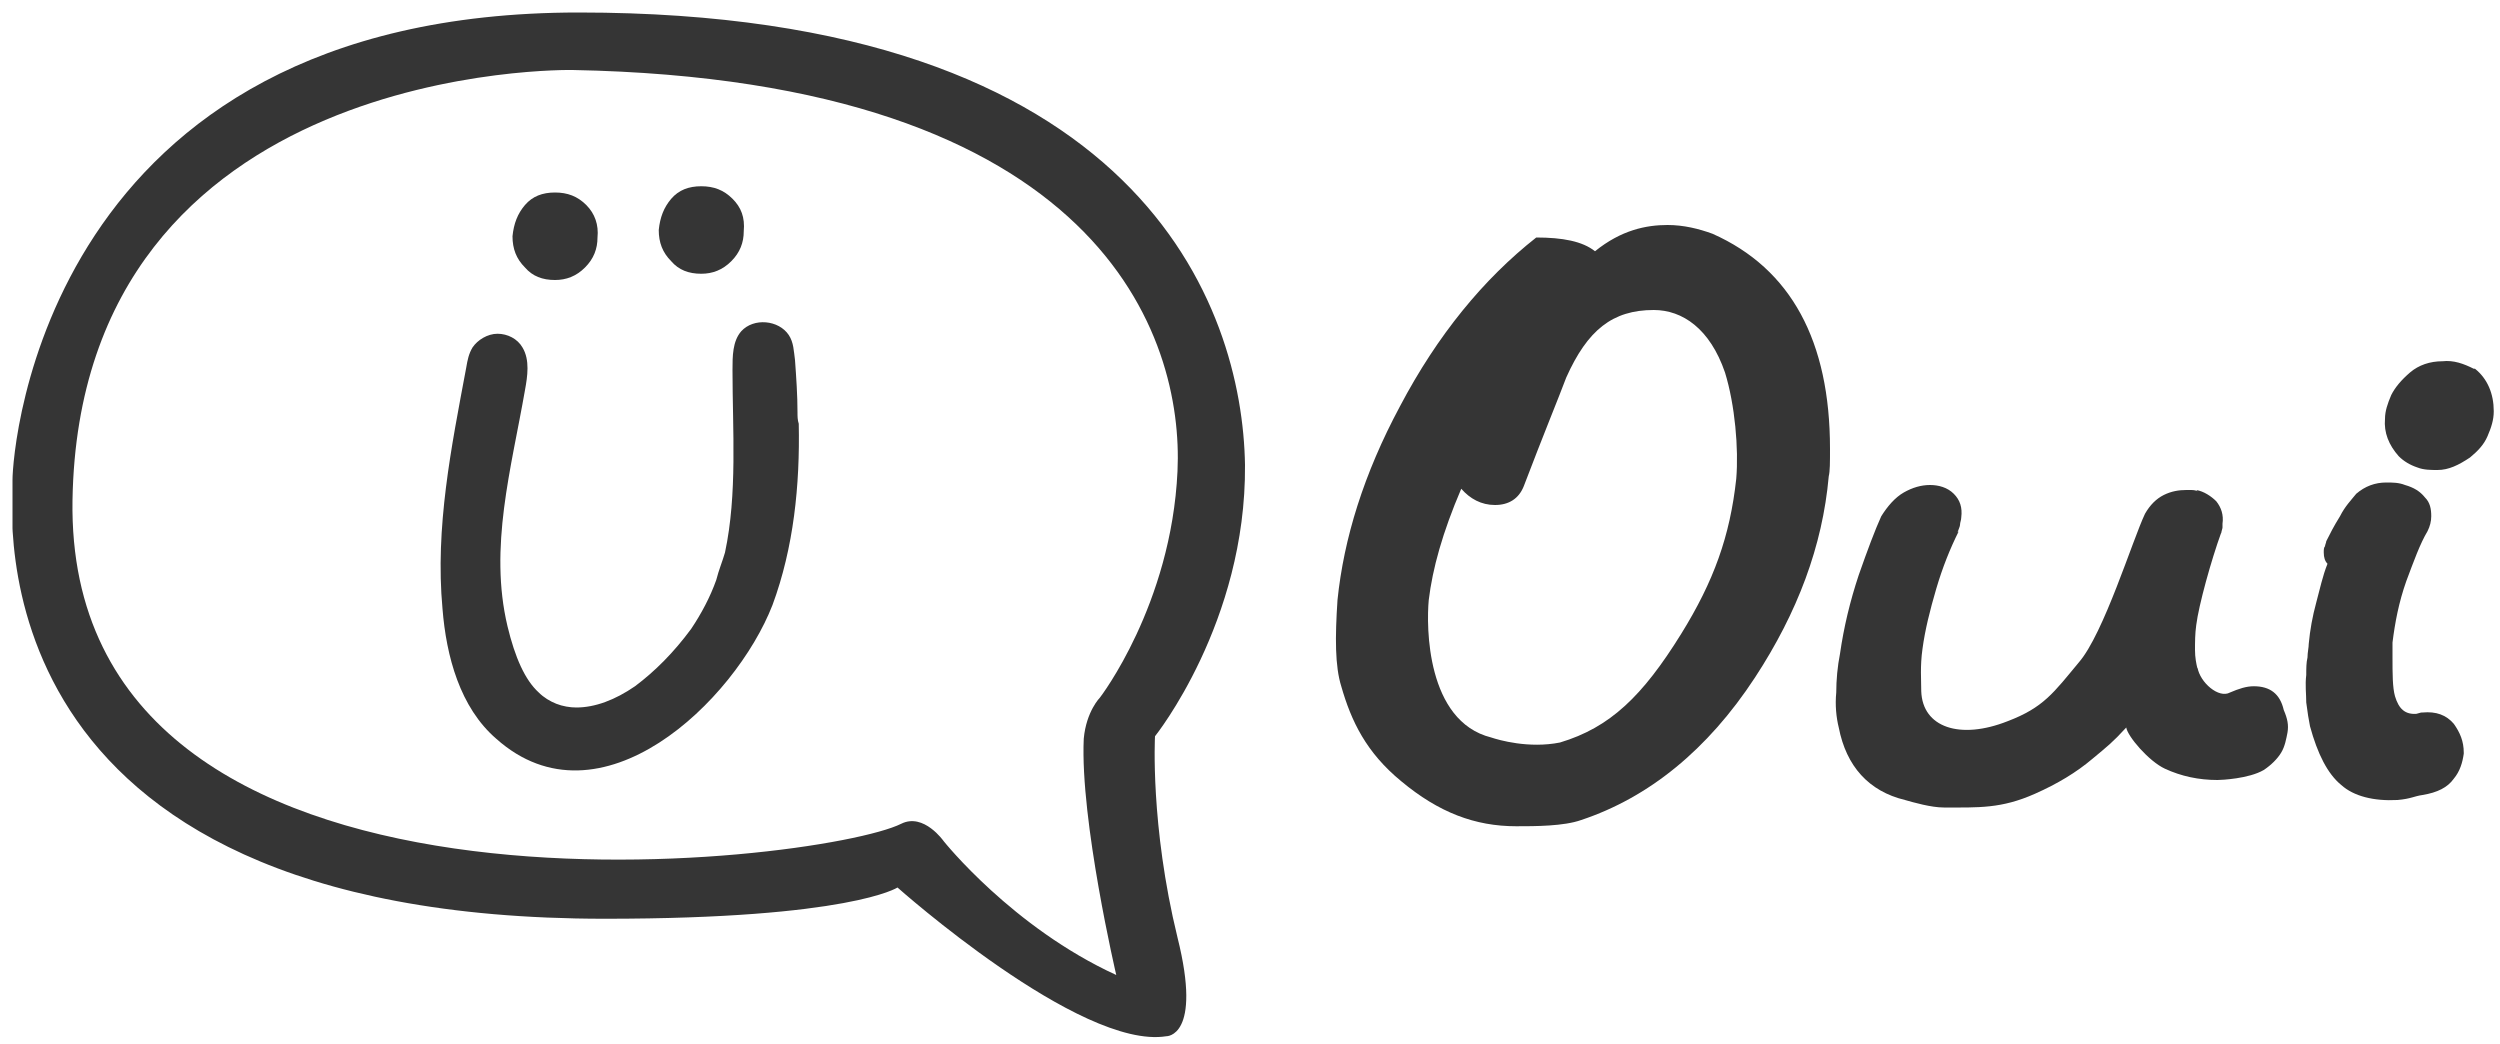
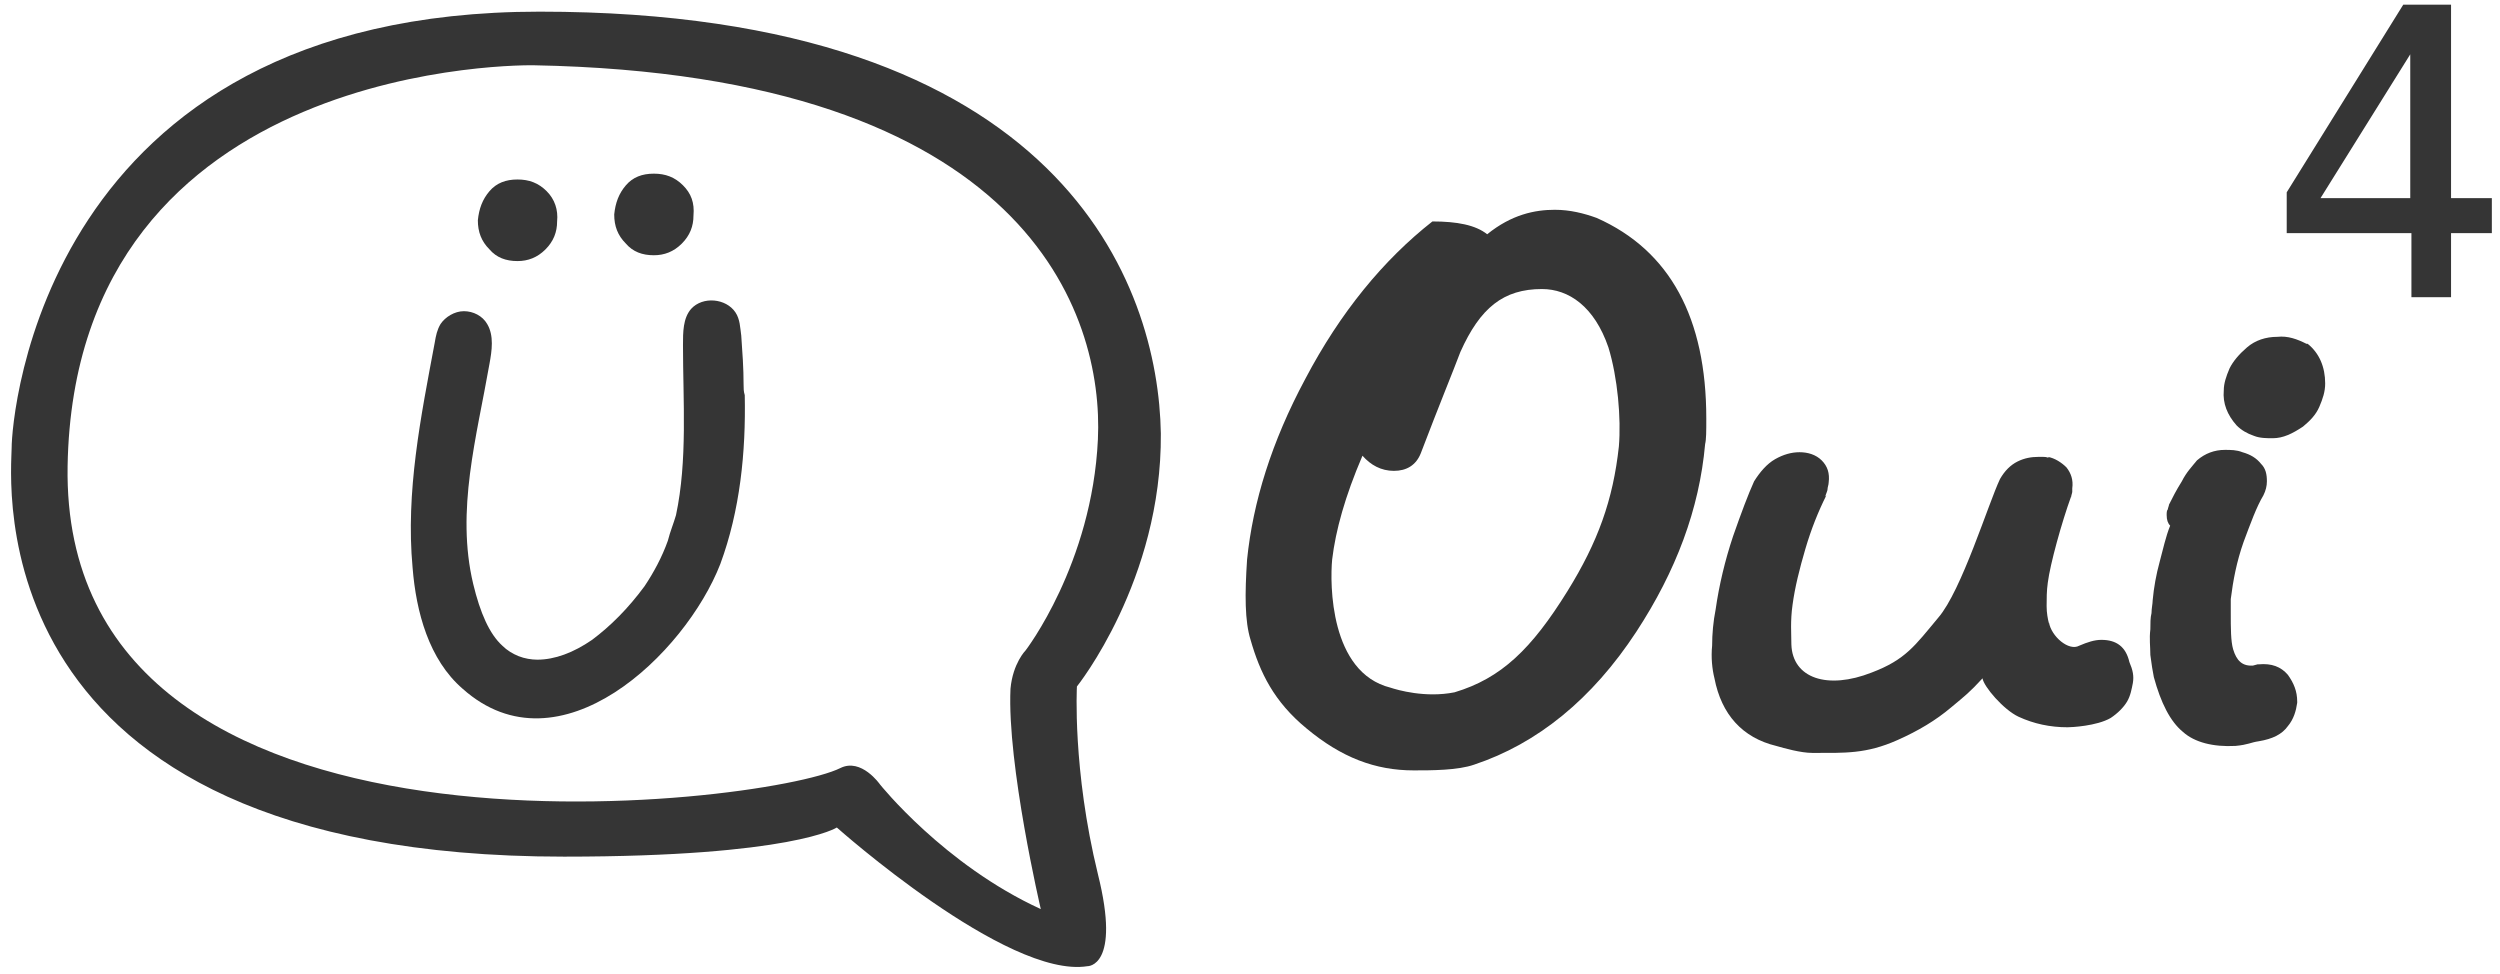
- <svg xmlns="http://www.w3.org/2000/svg" xmlns:xlink="http://www.w3.org/1999/xlink" version="1.1" id="Capa_1" x="0px" y="0px" viewBox="0 0 200 83.5" style="enable-background:new 0 0 200 83.5;" xml:space="preserve">
+ <svg xmlns="http://www.w3.org/2000/svg" xmlns:xlink="http://www.w3.org/1999/xlink" version="1.1" id="Capa_1" x="0px" y="0px" viewBox="0 0 214.5 83.5" style="enable-background:new 0 0 214.5 83.5;" xml:space="preserve">
  <style type="text/css">
	.st0{clip-path:url(#SVGID_2_);fill:#353535;}
+ 	.st1{clip-path:url(#SVGID_4_);fill:#353535;}
+ 	.st2{clip-path:url(#SVGID_6_);fill:#353535;}
+ 	.st3{clip-path:url(#SVGID_8_);fill:#353535;}
+ 	.st4{clip-path:url(#SVGID_10_);fill:#353535;}
+ 	.st5{clip-path:url(#SVGID_12_);fill:#353535;}
+ 	.st6{clip-path:url(#SVGID_14_);fill:#353535;}
+ 	.st7{clip-path:url(#SVGID_16_);fill:#353535;}
+ 	.st8{fill:#353535;}
</style>
  <g>
-     <defs>
-       <rect id="SVGID_1_" x="1" y="1" width="198.5" height="82" />
-     </defs>
-     <clipPath id="SVGID_2_">
-       <use xlink:href="#SVGID_1_" style="overflow:visible;" />
-     </clipPath>
-     <path class="st0" d="M92.4,58.9c0,0,7.3-9.1,7.2-21.7C99.4,24.6,91.3,1,46.3,1C3.5,1,1,36,1,38.4c0,2.4-3.5,35.1,47.4,35.1   c19.6,0,23.4-2.5,23.4-2.5s14.6,13,21.5,11.9c0,0,2.9,0.1,0.9-7.9C92,66,92.4,58.9,92.4,58.9 M75.5,67.3c0,0-1.6-2.3-3.4-1.4   C65.7,69.1,5.2,76.6,5.8,40c0.6-35.2,40-34.4,40-34.4C88.2,6.4,94.7,27,94.2,37.7C93.7,48.4,88,55.8,88,55.8s-1.1,1.1-1.3,3.3   C86.4,65.6,89.3,78,89.3,78C81,74.2,75.5,67.3,75.5,67.3" />
-     <path class="st0" d="M63.8,33c0-1.4-0.1-2.8-0.2-4.2c-0.1-0.7-0.1-1.4-0.5-2c-0.8-1.2-2.8-1.4-3.8-0.3c-0.7,0.8-0.7,2-0.7,3.1   c0,4.8,0.4,9.9-0.6,14.6c-0.2,0.7-0.5,1.4-0.7,2.2c-0.5,1.4-1.2,2.7-2,3.9c-1.4,1.9-2.9,3.4-4.5,4.6c-1.6,1.1-3.2,1.7-4.7,1.7   c-0.5,0-1.1-0.1-1.6-0.3c-0.5-0.2-1-0.5-1.4-0.9c-1.1-1-1.9-2.8-2.5-5.3c-1.5-6.3,0.3-12.6,1.4-18.9c0.2-1.1,0.4-2.4-0.2-3.4   c-0.4-0.7-1.2-1.1-2-1.1c-0.8,0-1.6,0.5-2,1.1c-0.3,0.5-0.4,1-0.5,1.6c-1.2,6.4-2.5,12.8-1.9,19.3c0.3,3.8,1.4,7.9,4.3,10.4   c8.3,7.4,19.1-3,22.1-10.7c1.7-4.6,2.2-9.6,2.1-14.5C63.8,33.6,63.8,33.3,63.8,33" />
-     <path class="st0" d="M58.6,15.9c-0.7-0.7-1.5-1-2.5-1c-1,0-1.8,0.3-2.4,1c-0.6,0.7-0.9,1.5-1,2.5c0,1,0.3,1.8,1,2.5   c0.6,0.7,1.4,1,2.4,1c0.9,0,1.7-0.3,2.4-1c0.7-0.7,1-1.5,1-2.4C59.6,17.4,59.3,16.6,58.6,15.9" />
-     <path class="st0" d="M46.9,16.4c-0.7-0.7-1.5-1-2.5-1c-1,0-1.8,0.3-2.4,1c-0.6,0.7-0.9,1.5-1,2.5c0,1,0.3,1.8,1,2.5   c0.6,0.7,1.4,1,2.4,1c0.9,0,1.7-0.3,2.4-1c0.7-0.7,1-1.5,1-2.4C47.9,18,47.6,17.1,46.9,16.4" />
-     <path class="st0" d="M183,58.6c-0.1,0.5-0.2,1.1-0.5,1.6c-0.3,0.5-0.8,1-1.4,1.4c-1.2,0.7-3.4,0.8-3.7,0.8c-1.5,0-2.9-0.3-4.2-0.9   c-1.3-0.6-3-2.6-3.1-3.3c-1.1,1.2-1.5,1.5-2.7,2.5c-1.3,1.1-2.8,2-4.6,2.8c-2.7,1.2-4.5,1.1-7.3,1.1c-1,0-2.4-0.4-3.1-0.6   c-2.9-0.7-4.7-2.7-5.3-5.8c-0.2-0.8-0.3-1.8-0.2-2.8c0-1,0.1-2.1,0.3-3.1c0.3-2.1,0.8-4.2,1.5-6.3c0.7-2,1.3-3.6,1.8-4.7   c0.5-0.8,1.1-1.5,1.8-1.9c0.7-0.4,1.4-0.6,2.1-0.6c0.7,0,1.4,0.2,1.9,0.7c0.5,0.5,0.7,1.1,0.6,1.9c0,0.2-0.1,0.4-0.1,0.6   c0,0.1-0.1,0.3-0.2,0.6l0.1-0.1c-0.7,1.4-1.3,2.9-1.8,4.6c-0.5,1.7-0.9,3.3-1.1,4.8c-0.2,1.4-0.1,2.5-0.1,3.4   c0.1,2.9,3.1,3.9,6.9,2.4c2.9-1.1,3.7-2.3,5.7-4.7c2-2.3,4.3-9.8,5.3-11.9c0.4-0.7,0.9-1.2,1.5-1.5c0.6-0.3,1.2-0.4,1.8-0.4h0.4   c0.1,0,0.3,0,0.5,0.1l-0.1-0.1c0.6,0.1,1.2,0.5,1.6,0.9c0.4,0.5,0.6,1.1,0.5,1.8c0,0.1,0,0.2,0,0.3c0,0.1-0.1,0.3-0.1,0.5l0-0.1   c-0.8,2.2-1.8,5.8-2,7.4c-0.1,0.7-0.1,1.4-0.1,2c0,0.6,0.1,1.1,0.2,1.5l0-0.1c0.2,1.2,1.7,2.5,2.6,2c0.7-0.3,1.3-0.5,1.9-0.5   c1.3,0,2.1,0.6,2.4,1.9C183,57.5,183.1,58,183,58.6" />
-     <path class="st0" d="M196.3,62.3c-0.5,0.7-1.3,1.1-2.5,1.3c-0.7,0.1-0.9,0.3-2,0.4c-1.9,0.1-3.5-0.3-4.5-1.2   c-1.1-0.9-1.9-2.5-2.5-4.7c-0.1-0.5-0.2-1.1-0.3-1.9c0-0.7-0.1-1.4,0-2.2c0-0.5,0-1,0.1-1.4c0-0.4,0.1-0.8,0.1-1.1   c0.1-1.1,0.3-2.2,0.6-3.3c0.3-1.1,0.5-2.1,0.9-3.1c-0.2-0.2-0.3-0.5-0.3-0.9c0-0.2,0-0.4,0.1-0.5c0-0.1,0.1-0.3,0.1-0.4   c0.3-0.6,0.6-1.2,1.1-2c0.4-0.8,0.9-1.3,1.3-1.8c0.7-0.6,1.5-0.9,2.4-0.9c0.5,0,1,0,1.5,0.2c0.7,0.2,1.2,0.5,1.6,1   c0.4,0.4,0.5,0.9,0.5,1.5c0,0.4-0.1,0.8-0.3,1.2c-0.6,1-1.1,2.4-1.7,4c-0.6,1.7-0.9,3.3-1.1,4.9l0,1.2c0,1.3,0,2.4,0.2,3.1   c0.3,1,0.8,1.5,1.8,1.4c0.2,0-0.9,0.2,0.3-0.1l0.1,0c1.1-0.1,1.9,0.2,2.5,0.9c0.5,0.7,0.8,1.4,0.8,2.3l0,0.1   C197,61,196.8,61.7,196.3,62.3" />
-     <path class="st0" d="M199.5,32.9c0,0.7-0.2,1.3-0.5,2c-0.3,0.7-0.8,1.2-1.4,1.7c-0.9,0.6-1.7,1-2.6,1c-0.5,0-1.1,0-1.6-0.2   c-0.6-0.2-1.1-0.5-1.5-0.9c-0.8-0.9-1.2-1.9-1.1-3c0-0.6,0.2-1.2,0.5-1.9c0.3-0.6,0.8-1.2,1.5-1.8c0.7-0.6,1.6-0.9,2.6-0.9   c0.9-0.1,1.7,0.2,2.5,0.6l0.1,0C199,30.3,199.5,31.5,199.5,32.9" />
-     <path class="st0" d="M132.3,24.8c-3.3,0-5.3,1.6-7,5.4c-0.6,1.6-1.8,4.5-3.4,8.7c-0.4,1-1.2,1.5-2.3,1.5c-1.1,0-2-0.5-2.7-1.3   c-1.5,3.5-2.3,6.4-2.6,8.9c-0.2,2.1-0.2,9.7,5,11c0.6,0.2,3,0.9,5.5,0.4c4-1.2,6.6-3.7,9.7-8.7c2.6-4.2,3.9-7.8,4.4-12.4   c0.2-2.4-0.1-5.9-0.9-8.5C136.8,26.3,134.6,24.8,132.3,24.8 M146.4,35.9c0,1.1,0,1.8-0.1,2.2c-0.5,5.6-2.5,10.9-5.9,16.1   c-3.8,5.8-8.5,9.6-13.9,11.4c-1.4,0.5-3.7,0.5-5.2,0.5c-3.3,0-6.2-1.1-9.2-3.6c-2.8-2.3-4-4.8-4.8-7.6c-0.5-1.6-0.5-3.9-0.3-6.9   c0.5-4.9,2.1-10.1,5-15.5c3-5.7,6.7-10.2,10.9-13.5c2.1,0,3.7,0.3,4.7,1.1c2.1-1.7,4.1-2.1,5.8-2.1c1.3,0,2.5,0.3,3.6,0.7   C143.3,21.5,146.4,27.3,146.4,35.9" />
+     <g>
+       <defs>
+         <rect id="SVGID_1_" x="1" y="1" width="198.5" height="82" />
+       </defs>
+       <clipPath id="SVGID_2_">
+         <use xlink:href="#SVGID_1_" style="overflow:visible;" />
+       </clipPath>
+       <path class="st0" d="M92.4,58.9c0,0,7.3-9.1,7.2-21.7C99.4,24.6,91.3,1,46.3,1C3.5,1,1,36,1,38.4s-3.5,35.1,47.4,35.1    C68,73.5,71.8,71,71.8,71s14.6,13,21.5,11.9c0,0,2.9,0.1,0.9-7.9C92,66,92.4,58.9,92.4,58.9 M75.5,67.3c0,0-1.6-2.3-3.4-1.4    C65.7,69.1,5.2,76.6,5.8,40c0.6-35.2,40-34.4,40-34.4C88.2,6.4,94.7,27,94.2,37.7S88,55.8,88,55.8s-1.1,1.1-1.3,3.3    C86.4,65.6,89.3,78,89.3,78C81,74.2,75.5,67.3,75.5,67.3" />
+     </g>
+     <g>
+       <defs>
+         <rect id="SVGID_3_" x="1" y="1" width="198.5" height="82" />
+       </defs>
+       <clipPath id="SVGID_4_">
+         <use xlink:href="#SVGID_3_" style="overflow:visible;" />
+       </clipPath>
+       <path class="st1" d="M63.8,33c0-1.4-0.1-2.8-0.2-4.2c-0.1-0.7-0.1-1.4-0.5-2c-0.8-1.2-2.8-1.4-3.8-0.3c-0.7,0.8-0.7,2-0.7,3.1    c0,4.8,0.4,9.9-0.6,14.6c-0.2,0.7-0.5,1.4-0.7,2.2c-0.5,1.4-1.2,2.7-2,3.9c-1.4,1.9-2.9,3.4-4.5,4.6c-1.6,1.1-3.2,1.7-4.7,1.7    c-0.5,0-1.1-0.1-1.6-0.3s-1-0.5-1.4-0.9c-1.1-1-1.9-2.8-2.5-5.3c-1.5-6.3,0.3-12.6,1.4-18.9c0.2-1.1,0.4-2.4-0.2-3.4    c-0.4-0.7-1.2-1.1-2-1.1s-1.6,0.5-2,1.1c-0.3,0.5-0.4,1-0.5,1.6c-1.2,6.4-2.5,12.8-1.9,19.3c0.3,3.8,1.4,7.9,4.3,10.4    c8.3,7.4,19.1-3,22.1-10.7c1.7-4.6,2.2-9.6,2.1-14.5C63.8,33.6,63.8,33.3,63.8,33" />
+     </g>
+     <g>
+       <defs>
+         <rect id="SVGID_5_" x="1" y="1" width="198.5" height="82" />
+       </defs>
+       <clipPath id="SVGID_6_">
+         <use xlink:href="#SVGID_5_" style="overflow:visible;" />
+       </clipPath>
+       <path class="st2" d="M58.6,15.9c-0.7-0.7-1.5-1-2.5-1s-1.8,0.3-2.4,1c-0.6,0.7-0.9,1.5-1,2.5c0,1,0.3,1.8,1,2.5    c0.6,0.7,1.4,1,2.4,1c0.9,0,1.7-0.3,2.4-1s1-1.5,1-2.4C59.6,17.4,59.3,16.6,58.6,15.9" />
+     </g>
+     <g>
+       <defs>
+         <rect id="SVGID_7_" x="1" y="1" width="198.5" height="82" />
+       </defs>
+       <clipPath id="SVGID_8_">
+         <use xlink:href="#SVGID_7_" style="overflow:visible;" />
+       </clipPath>
+       <path class="st3" d="M46.9,16.4c-0.7-0.7-1.5-1-2.5-1s-1.8,0.3-2.4,1c-0.6,0.7-0.9,1.5-1,2.5c0,1,0.3,1.8,1,2.5    c0.6,0.7,1.4,1,2.4,1c0.9,0,1.7-0.3,2.4-1s1-1.5,1-2.4C47.9,18,47.6,17.1,46.9,16.4" />
+     </g>
+     <g>
+       <defs>
+         <rect id="SVGID_9_" x="1" y="1" width="198.5" height="82" />
+       </defs>
+       <clipPath id="SVGID_10_">
+         <use xlink:href="#SVGID_9_" style="overflow:visible;" />
+       </clipPath>
+       <path class="st4" d="M183,58.6c-0.1,0.5-0.2,1.1-0.5,1.6s-0.8,1-1.4,1.4c-1.2,0.7-3.4,0.8-3.7,0.8c-1.5,0-2.9-0.3-4.2-0.9    c-1.3-0.6-3-2.6-3.1-3.3c-1.1,1.2-1.5,1.5-2.7,2.5c-1.3,1.1-2.8,2-4.6,2.8c-2.7,1.2-4.5,1.1-7.3,1.1c-1,0-2.4-0.4-3.1-0.6    c-2.9-0.7-4.7-2.7-5.3-5.8c-0.2-0.8-0.3-1.8-0.2-2.8c0-1,0.1-2.1,0.3-3.1c0.3-2.1,0.8-4.2,1.5-6.3c0.7-2,1.3-3.6,1.8-4.7    c0.5-0.8,1.1-1.5,1.8-1.9s1.4-0.6,2.1-0.6c0.7,0,1.4,0.2,1.9,0.7s0.7,1.1,0.6,1.9c0,0.2-0.1,0.4-0.1,0.6c0,0.1-0.1,0.3-0.2,0.6    l0.1-0.1c-0.7,1.4-1.3,2.9-1.8,4.6c-0.5,1.7-0.9,3.3-1.1,4.8c-0.2,1.4-0.1,2.5-0.1,3.4c0.1,2.9,3.1,3.9,6.9,2.4    c2.9-1.1,3.7-2.3,5.7-4.7c2-2.3,4.3-9.8,5.3-11.9c0.4-0.7,0.9-1.2,1.5-1.5s1.2-0.4,1.8-0.4h0.4c0.1,0,0.3,0,0.5,0.1l-0.1-0.1    c0.6,0.1,1.2,0.5,1.6,0.9c0.4,0.5,0.6,1.1,0.5,1.8c0,0.1,0,0.2,0,0.3s-0.1,0.3-0.1,0.5v-0.1c-0.8,2.2-1.8,5.8-2,7.4    c-0.1,0.7-0.1,1.4-0.1,2s0.1,1.1,0.2,1.5v-0.1c0.2,1.2,1.7,2.5,2.6,2c0.7-0.3,1.3-0.5,1.9-0.5c1.3,0,2.1,0.6,2.4,1.9    C183,57.5,183.1,58,183,58.6" />
+     </g>
+     <g>
+       <defs>
+         <rect id="SVGID_11_" x="1" y="1" width="198.5" height="82" />
+       </defs>
+       <clipPath id="SVGID_12_">
+         <use xlink:href="#SVGID_11_" style="overflow:visible;" />
+       </clipPath>
+       <path class="st5" d="M196.3,62.3c-0.5,0.7-1.3,1.1-2.5,1.3c-0.7,0.1-0.9,0.3-2,0.4c-1.9,0.1-3.5-0.3-4.5-1.2    c-1.1-0.9-1.9-2.5-2.5-4.7c-0.1-0.5-0.2-1.1-0.3-1.9c0-0.7-0.1-1.4,0-2.2c0-0.5,0-1,0.1-1.4c0-0.4,0.1-0.8,0.1-1.1    c0.1-1.1,0.3-2.2,0.6-3.3s0.5-2.1,0.9-3.1c-0.2-0.2-0.3-0.5-0.3-0.9c0-0.2,0-0.4,0.1-0.5c0-0.1,0.1-0.3,0.1-0.4    c0.3-0.6,0.6-1.2,1.1-2c0.4-0.8,0.9-1.3,1.3-1.8c0.7-0.6,1.5-0.9,2.4-0.9c0.5,0,1,0,1.5,0.2c0.7,0.2,1.2,0.5,1.6,1    c0.4,0.4,0.5,0.9,0.5,1.5c0,0.4-0.1,0.8-0.3,1.2c-0.6,1-1.1,2.4-1.7,4c-0.6,1.7-0.9,3.3-1.1,4.9v1.2c0,1.3,0,2.4,0.2,3.1    c0.3,1,0.8,1.5,1.8,1.4c0.2,0-0.9,0.2,0.3-0.1h0.1c1.1-0.1,1.9,0.2,2.5,0.9c0.5,0.7,0.8,1.4,0.8,2.3v0.1    C197,61,196.8,61.7,196.3,62.3" />
+     </g>
+     <g>
+       <defs>
+         <rect id="SVGID_13_" x="1" y="1" width="198.5" height="82" />
+       </defs>
+       <clipPath id="SVGID_14_">
+         <use xlink:href="#SVGID_13_" style="overflow:visible;" />
+       </clipPath>
+       <path class="st6" d="M199.5,32.9c0,0.7-0.2,1.3-0.5,2s-0.8,1.2-1.4,1.7c-0.9,0.6-1.7,1-2.6,1c-0.5,0-1.1,0-1.6-0.2    c-0.6-0.2-1.1-0.5-1.5-0.9c-0.8-0.9-1.2-1.9-1.1-3c0-0.6,0.2-1.2,0.5-1.9c0.3-0.6,0.8-1.2,1.5-1.8c0.7-0.6,1.6-0.9,2.6-0.9    c0.9-0.1,1.7,0.2,2.5,0.6h0.1C199,30.3,199.5,31.5,199.5,32.9" />
+     </g>
+     <g>
+       <defs>
+         <rect id="SVGID_15_" x="1" y="1" width="198.5" height="82" />
+       </defs>
+       <clipPath id="SVGID_16_">
+         <use xlink:href="#SVGID_15_" style="overflow:visible;" />
+       </clipPath>
+       <path class="st7" d="M132.3,24.8c-3.3,0-5.3,1.6-7,5.4c-0.6,1.6-1.8,4.5-3.4,8.7c-0.4,1-1.2,1.5-2.3,1.5c-1.1,0-2-0.5-2.7-1.3    c-1.5,3.5-2.3,6.4-2.6,8.9c-0.2,2.1-0.2,9.7,5,11c0.6,0.2,3,0.9,5.5,0.4c4-1.2,6.6-3.7,9.7-8.7c2.6-4.2,3.9-7.8,4.4-12.4    c0.2-2.4-0.1-5.9-0.9-8.5C136.8,26.3,134.6,24.8,132.3,24.8 M146.4,35.9c0,1.1,0,1.8-0.1,2.2c-0.5,5.6-2.5,10.9-5.9,16.1    c-3.8,5.8-8.5,9.6-13.9,11.4c-1.4,0.5-3.7,0.5-5.2,0.5c-3.3,0-6.2-1.1-9.2-3.6c-2.8-2.3-4-4.8-4.8-7.6c-0.5-1.6-0.5-3.9-0.3-6.9    c0.5-4.9,2.1-10.1,5-15.5c3-5.7,6.7-10.2,10.9-13.5c2.1,0,3.7,0.3,4.7,1.1c2.1-1.7,4.1-2.1,5.8-2.1c1.3,0,2.5,0.3,3.6,0.7    C143.3,21.5,146.4,27.3,146.4,35.9" />
+     </g>
+   </g>
+   <g>
+     <path class="st8" d="M206.9,20h-10.7v-3.5l10-16.1h4.1V17h3.5v3h-3.5v5.5h-3.4V20z M206.9,4.5L206.9,4.5L199.1,17h7.7V4.5z" />
  </g>
</svg>
